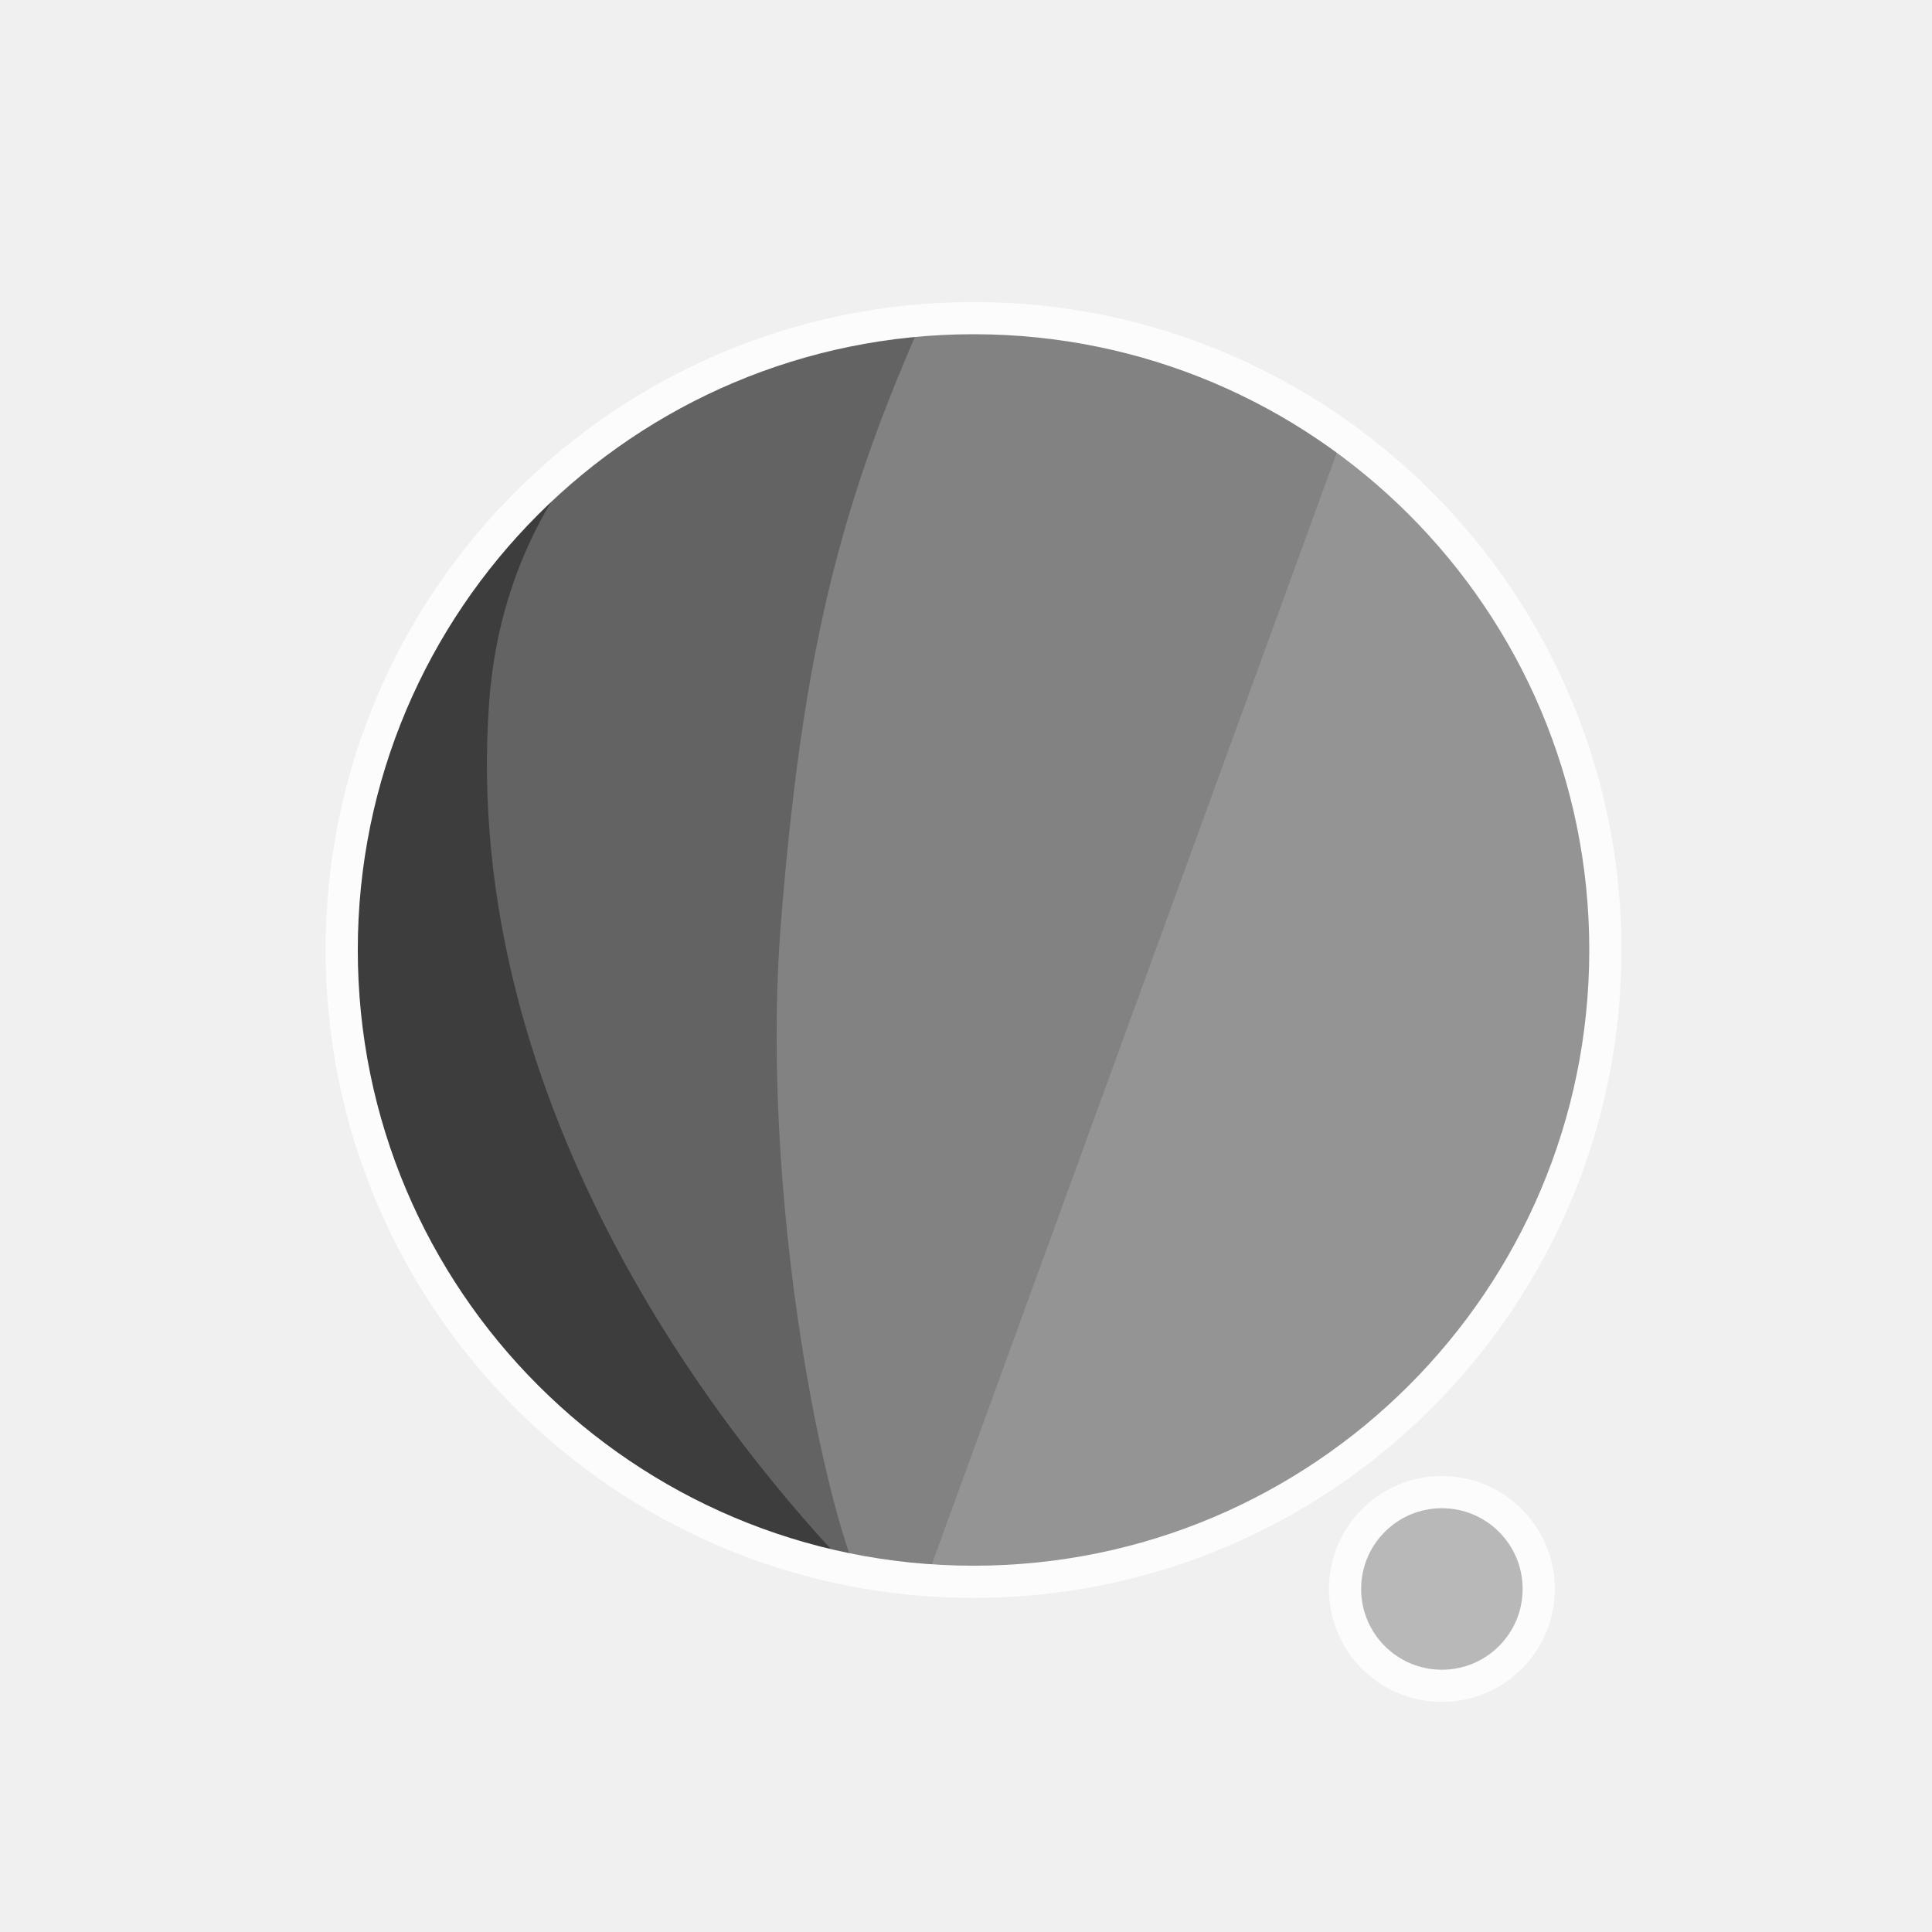
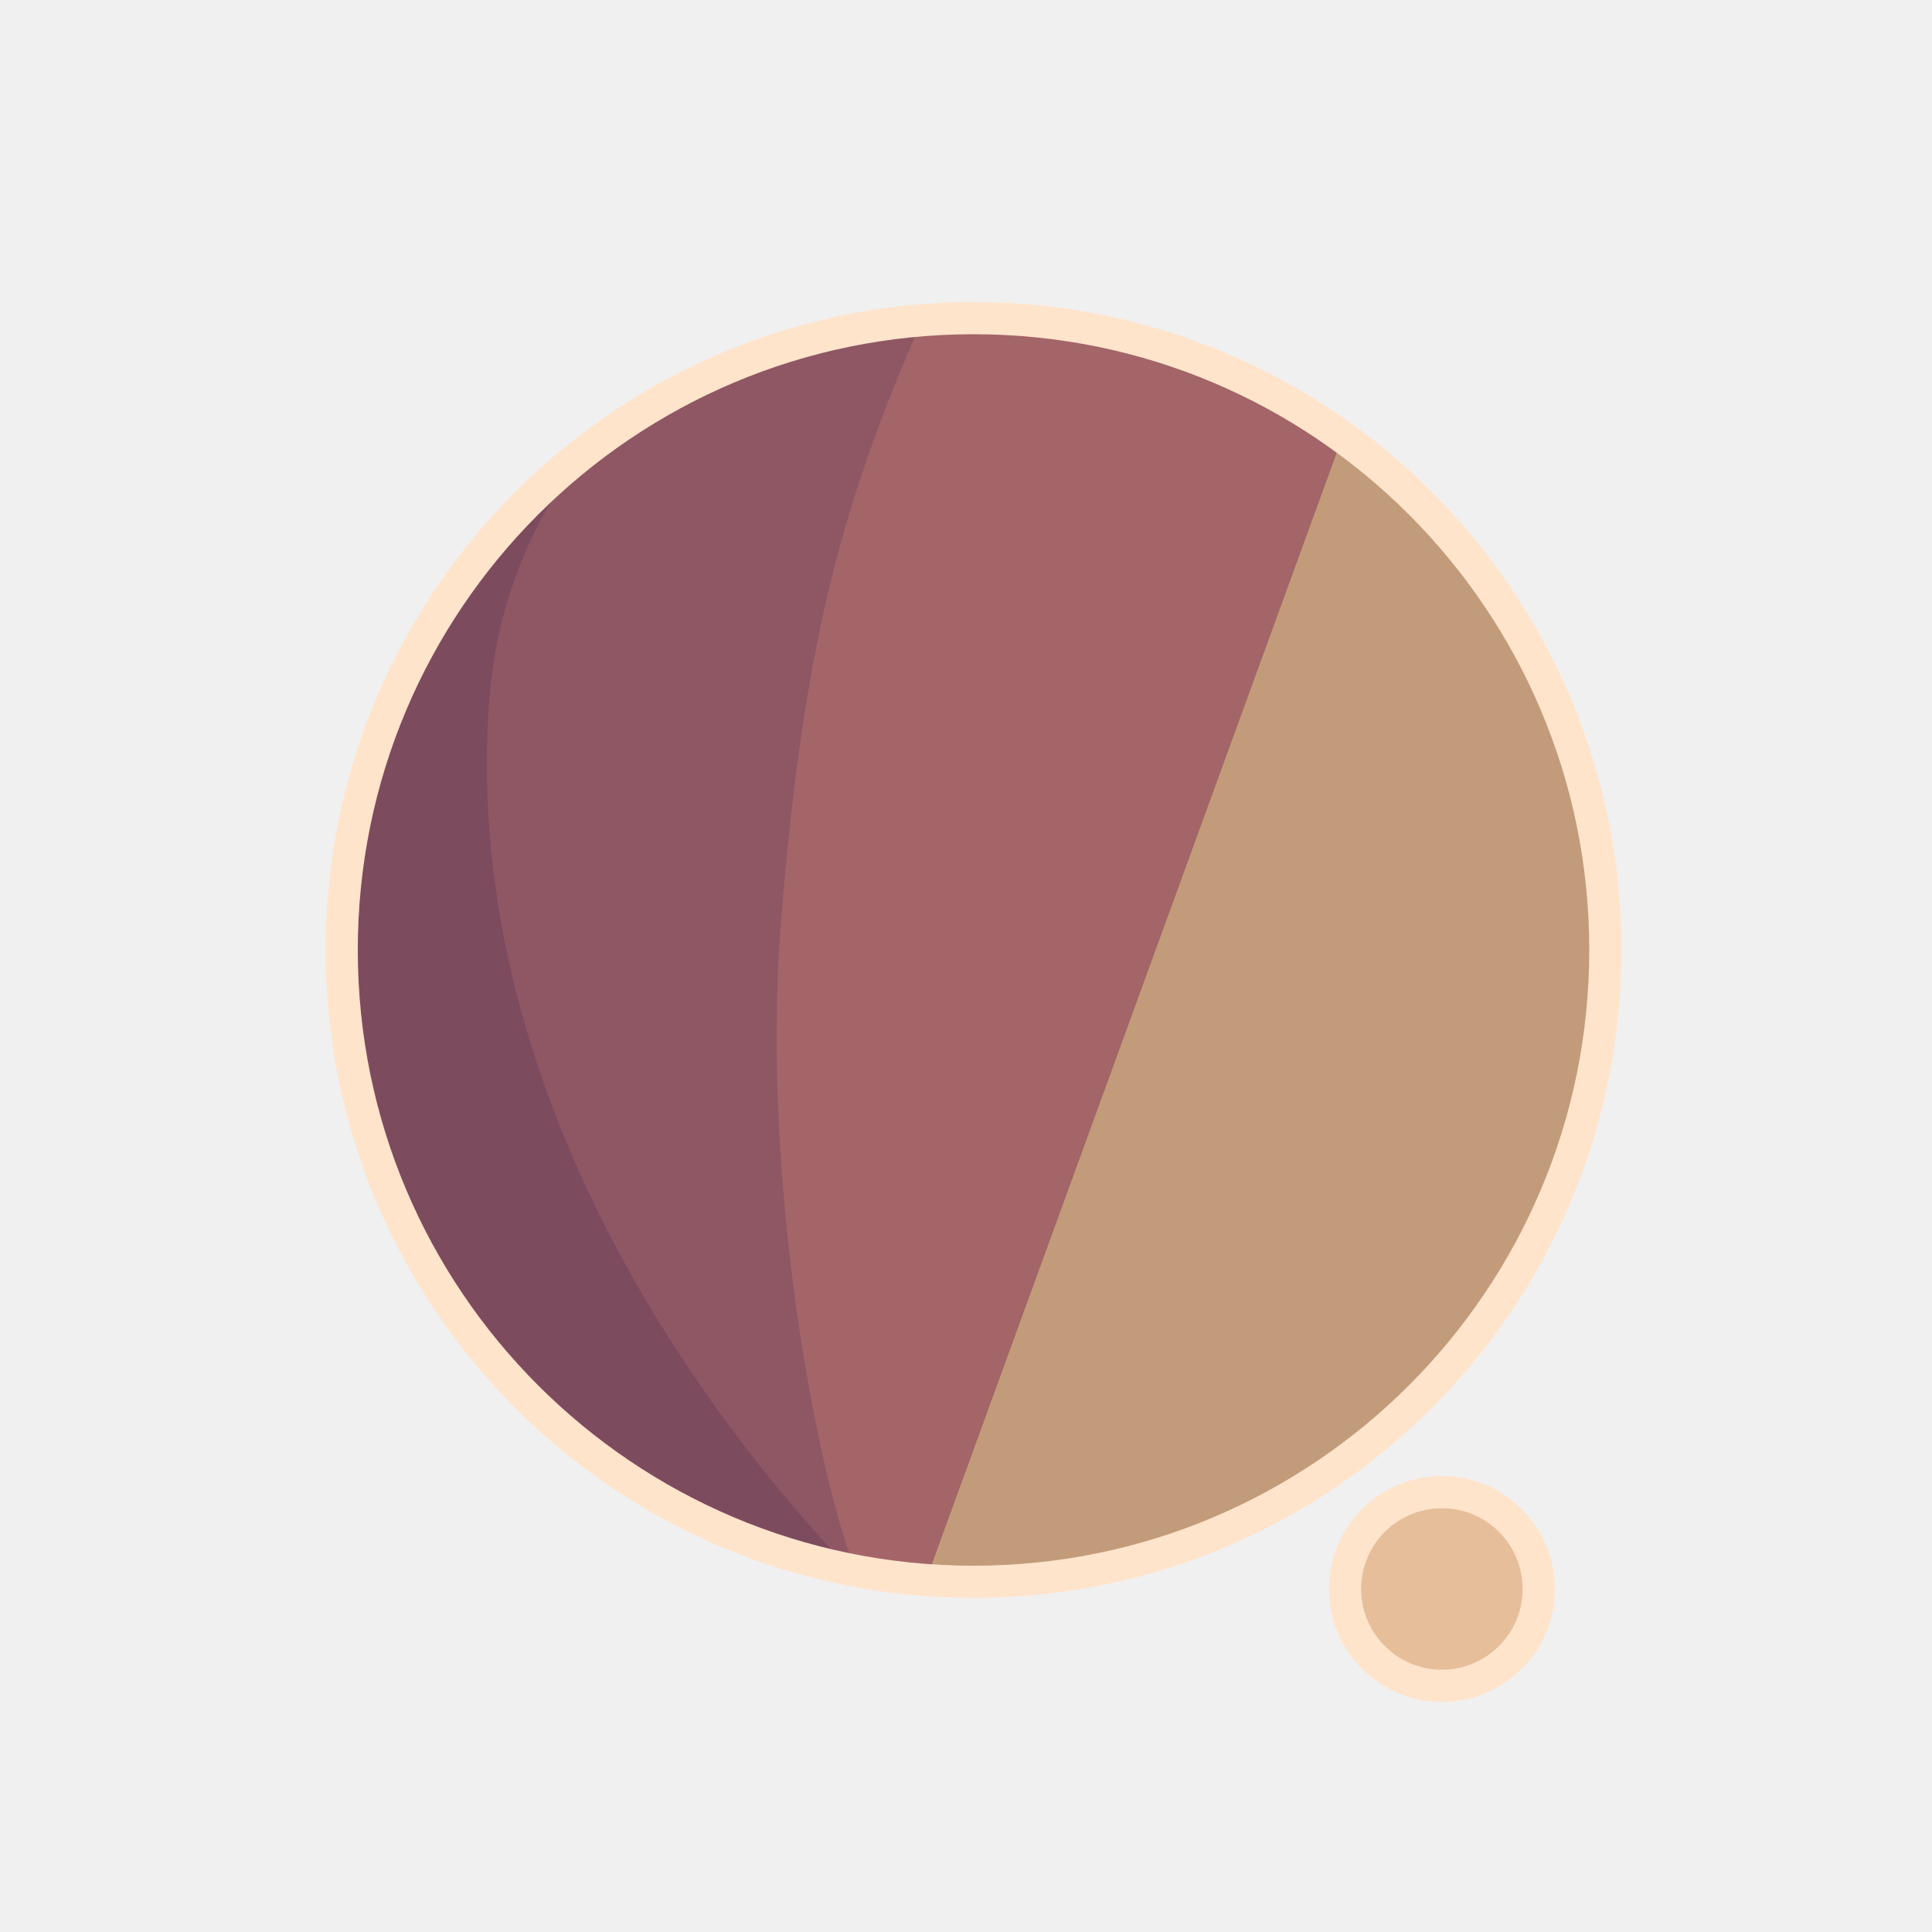
<svg xmlns="http://www.w3.org/2000/svg" width="300" height="300" viewBox="0 0 79.375 79.375" version="1.1" id="svg1">
  <defs id="defs1">
    <filter id="mask-powermask-path-effect5_inverse" style="color-interpolation-filters:sRGB" height="100" width="100" x="-50" y="-50">
      <feColorMatrix id="mask-powermask-path-effect5_primitive1" values="1" type="saturate" result="fbSourceGraphic" />
      <feColorMatrix id="mask-powermask-path-effect5_primitive2" values="-1 0 0 0 1 0 -1 0 0 1 0 0 -1 0 1 0 0 0 1 0 " in="fbSourceGraphic" />
    </filter>
    <clipPath clipPathUnits="userSpaceOnUse" id="clipPath1">
      <circle style="display:inline;fill:#000000;fill-opacity:1;stroke:none;stroke-width:0.214" id="circle3" cx="44.886" cy="38.249" r="22.842" />
    </clipPath>
    <clipPath clipPathUnits="userSpaceOnUse" id="clipPath3">
      <circle style="display:inline;opacity:1;fill:#000000;fill-opacity:1;stroke:none;stroke-width:2.646;stroke-dasharray:none;stroke-opacity:1" id="circle4" cx="39.235" cy="39.029" r="25.959" />
    </clipPath>
    <clipPath clipPathUnits="userSpaceOnUse" id="clipPath4">
      <circle style="display:inline;opacity:1;fill:#000000;fill-opacity:1;stroke:none;stroke-width:0.243" id="circle5" cx="39.997" cy="39.029" r="25.959" />
    </clipPath>
    <clipPath clipPathUnits="userSpaceOnUse" id="clipPath19">
      <g id="g20" style="display:inline">
        <circle style="display:inline;opacity:1;fill:#ffffff;fill-opacity:1;stroke:#000000;stroke-width:1.323;stroke-dasharray:none;stroke-opacity:1" id="circle20" cx="39.997" cy="39.029" r="25.959" />
        <path style="display:inline;fill:#ffffff;fill-opacity:1;stroke:none;stroke-width:1.323;stroke-linecap:round;stroke-linejoin:round;stroke-dasharray:none;stroke-opacity:1" d="M 40.972,71.749 65.107,9.074 51.262,8.513 29.654,71.374 Z" id="path20" />
      </g>
    </clipPath>
  </defs>
  <g id="layer1">
-     <circle style="display:inline;opacity:1;fill:#949494;fill-opacity:1;stroke:none;stroke-width:2.646;stroke-dasharray:none;stroke-opacity:1" id="path1" cx="39.997" cy="39.029" r="25.959" />
-     <circle style="display:inline;opacity:1;fill:#B8B8B8;fill-opacity:1;stroke:#FCFCFC;stroke-width:1.323;stroke-linecap:round;stroke-linejoin:round;stroke-dasharray:none;stroke-opacity:1" id="path23" cx="59.239" cy="65.282" r="3.979" />
-     <path style="display:inline;opacity:1;fill:#828282;fill-opacity:1;stroke:none;stroke-width:2.646;stroke-linecap:round;stroke-linejoin:round;stroke-dasharray:none;stroke-opacity:1" d="M 14.114,8.183 56.981,12.942 37.387,66.729 7.337,66.366 Z" id="path4" clip-path="url(#clipPath4)" />
-     <path style="display:inline;opacity:1;fill:#636363;fill-opacity:1;stroke:none;stroke-width:2.646;stroke-linecap:round;stroke-linejoin:round;stroke-dasharray:none;stroke-opacity:1" d="m 38.537,10.093 c -4.366,9.204 -6.195,15.177 -7.208,27.727 -0.992,12.295 2.307,27.137 4.048,28.492 L 8.159,69.099 11.655,10.117 Z" id="path8" clip-path="url(#clipPath3)" transform="translate(0.7619726)" />
-     <path style="display:inline;opacity:1;fill:#3D3D3D;fill-opacity:1;stroke:none;stroke-width:2.646;stroke-linecap:round;stroke-linejoin:round;stroke-dasharray:none;stroke-opacity:1" d="m 42.193,12.318 c -4.211,1.987 -14.039,6.189 -14.818,16.984 -1.049,14.531 8.417,27.086 14.901,33.188 l -22.177,3.33 -0.971,-51.47 z" id="path12" clip-path="url(#clipPath1)" transform="matrix(1.1365,0,0,1.1365,-11.01583,-4.44086)" />
+     <circle style="display:inline;opacity:1;fill:#C29C7A;fill-opacity:1;stroke:none;stroke-width:2.646;stroke-dasharray:none;stroke-opacity:1" id="path1" cx="39.997" cy="39.029" r="25.959" />
+     <circle style="display:inline;opacity:1;fill:#E6BE9A;fill-opacity:1;stroke:#FFE4CC;stroke-width:1.323;stroke-linecap:round;stroke-linejoin:round;stroke-dasharray:none;stroke-opacity:1" id="path23" cx="59.239" cy="65.282" r="3.979" />
+     <path style="display:inline;opacity:1;fill:#A36568;fill-opacity:1;stroke:none;stroke-width:2.646;stroke-linecap:round;stroke-linejoin:round;stroke-dasharray:none;stroke-opacity:1" d="M 14.114,8.183 56.981,12.942 37.387,66.729 7.337,66.366 Z" id="path4" clip-path="url(#clipPath4)" />
+     <path style="display:inline;opacity:1;fill:#8F5764;fill-opacity:1;stroke:none;stroke-width:2.646;stroke-linecap:round;stroke-linejoin:round;stroke-dasharray:none;stroke-opacity:1" d="m 38.537,10.093 c -4.366,9.204 -6.195,15.177 -7.208,27.727 -0.992,12.295 2.307,27.137 4.048,28.492 L 8.159,69.099 11.655,10.117 Z" id="path8" clip-path="url(#clipPath3)" transform="translate(0.7619726)" />
+     <path style="display:inline;opacity:1;fill:#7D4B5E;fill-opacity:1;stroke:none;stroke-width:2.646;stroke-linecap:round;stroke-linejoin:round;stroke-dasharray:none;stroke-opacity:1" d="m 42.193,12.318 c -4.211,1.987 -14.039,6.189 -14.818,16.984 -1.049,14.531 8.417,27.086 14.901,33.188 l -22.177,3.33 -0.971,-51.47 z" id="path12" clip-path="url(#clipPath1)" transform="matrix(1.1365,0,0,1.1365,-11.01583,-4.44086)" />
    <path style="display:inline;fill:none;stroke:#ffffff;stroke-width:5.292;stroke-linecap:round;stroke-linejoin:round;stroke-dasharray:none;stroke-opacity:1" d="M 56.155,14.893 37.161,67.307 c 0.345,-0.826 6.533,-17.661 9.644,-21.104 4.78,-5.292 13.008,-2.765 13.143,4.977 0.044,2.513 -1.431,15.998 -1.431,15.998" id="path2" clip-path="url(#clipPath19)" mask="none" />
-     <circle style="display:inline;opacity:1;fill:none;fill-opacity:0;stroke:#FCFCFC;stroke-width:1.323;stroke-dasharray:none;stroke-opacity:1" id="circle8" cx="39.997" cy="39.029" r="25.959" />
+     <circle style="display:inline;opacity:1;fill:none;fill-opacity:0;stroke:#FFE4CC;stroke-width:1.323;stroke-dasharray:none;stroke-opacity:1" id="circle8" cx="39.997" cy="39.029" r="25.959" />
  </g>
</svg>
